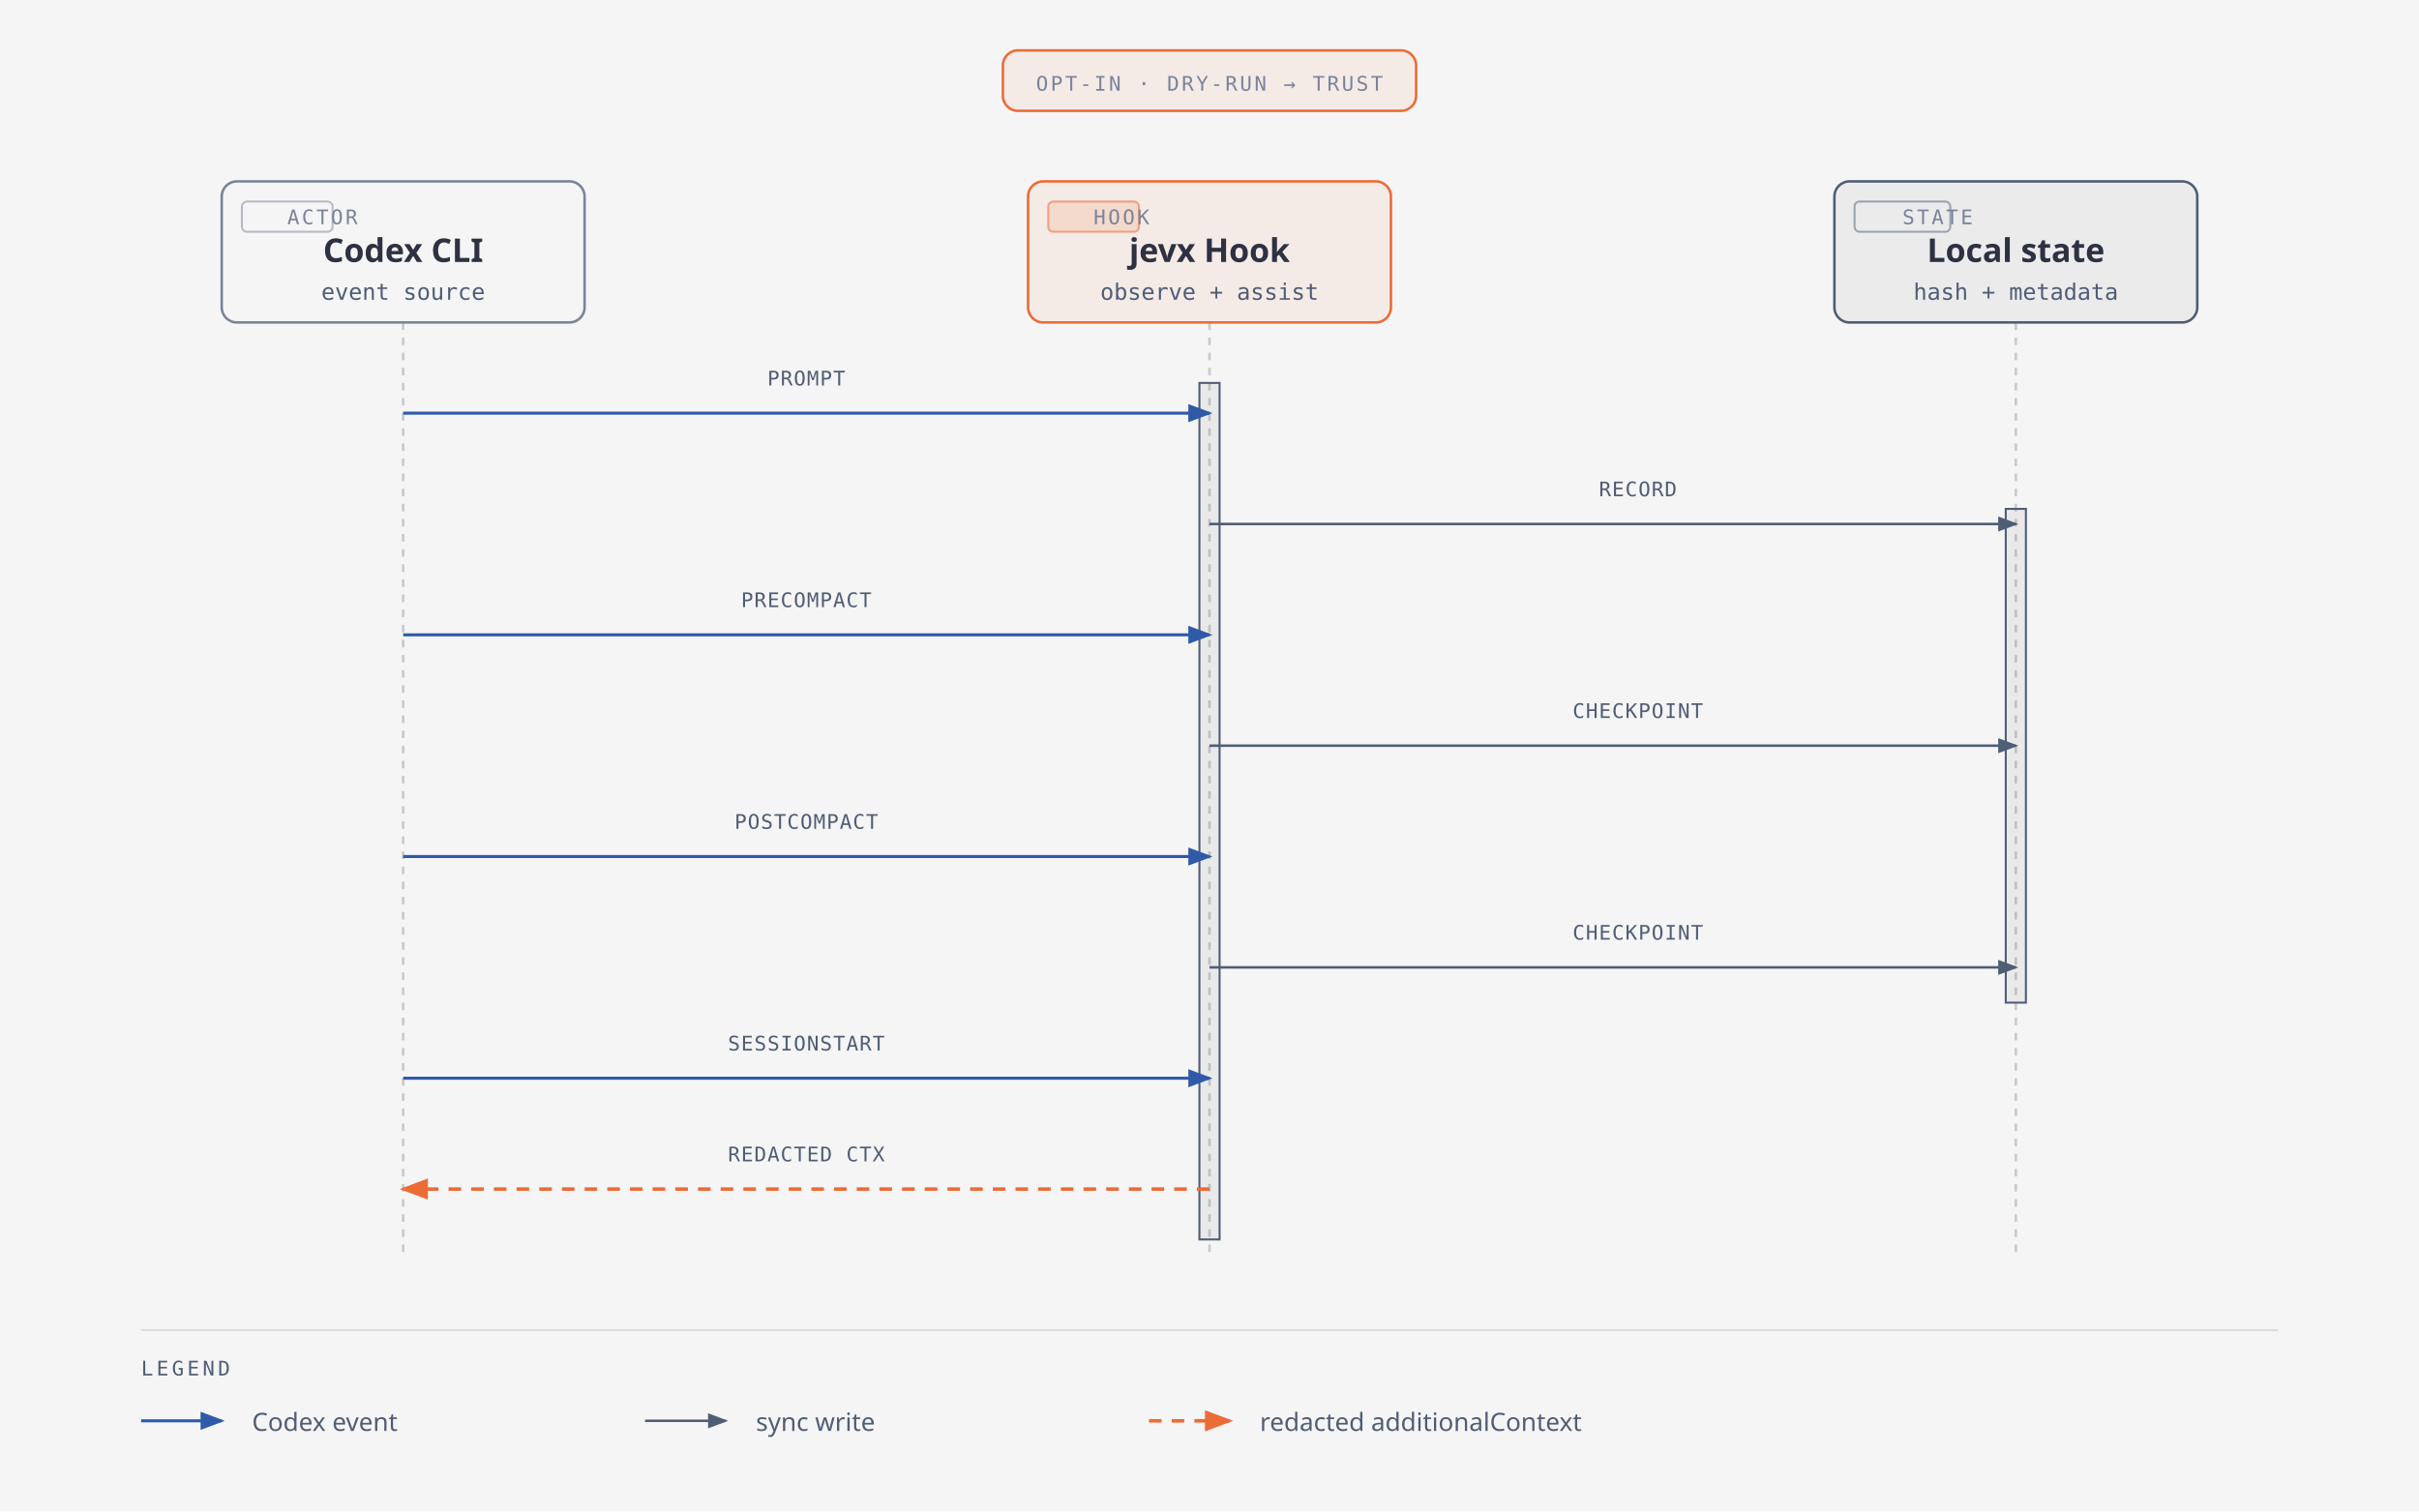
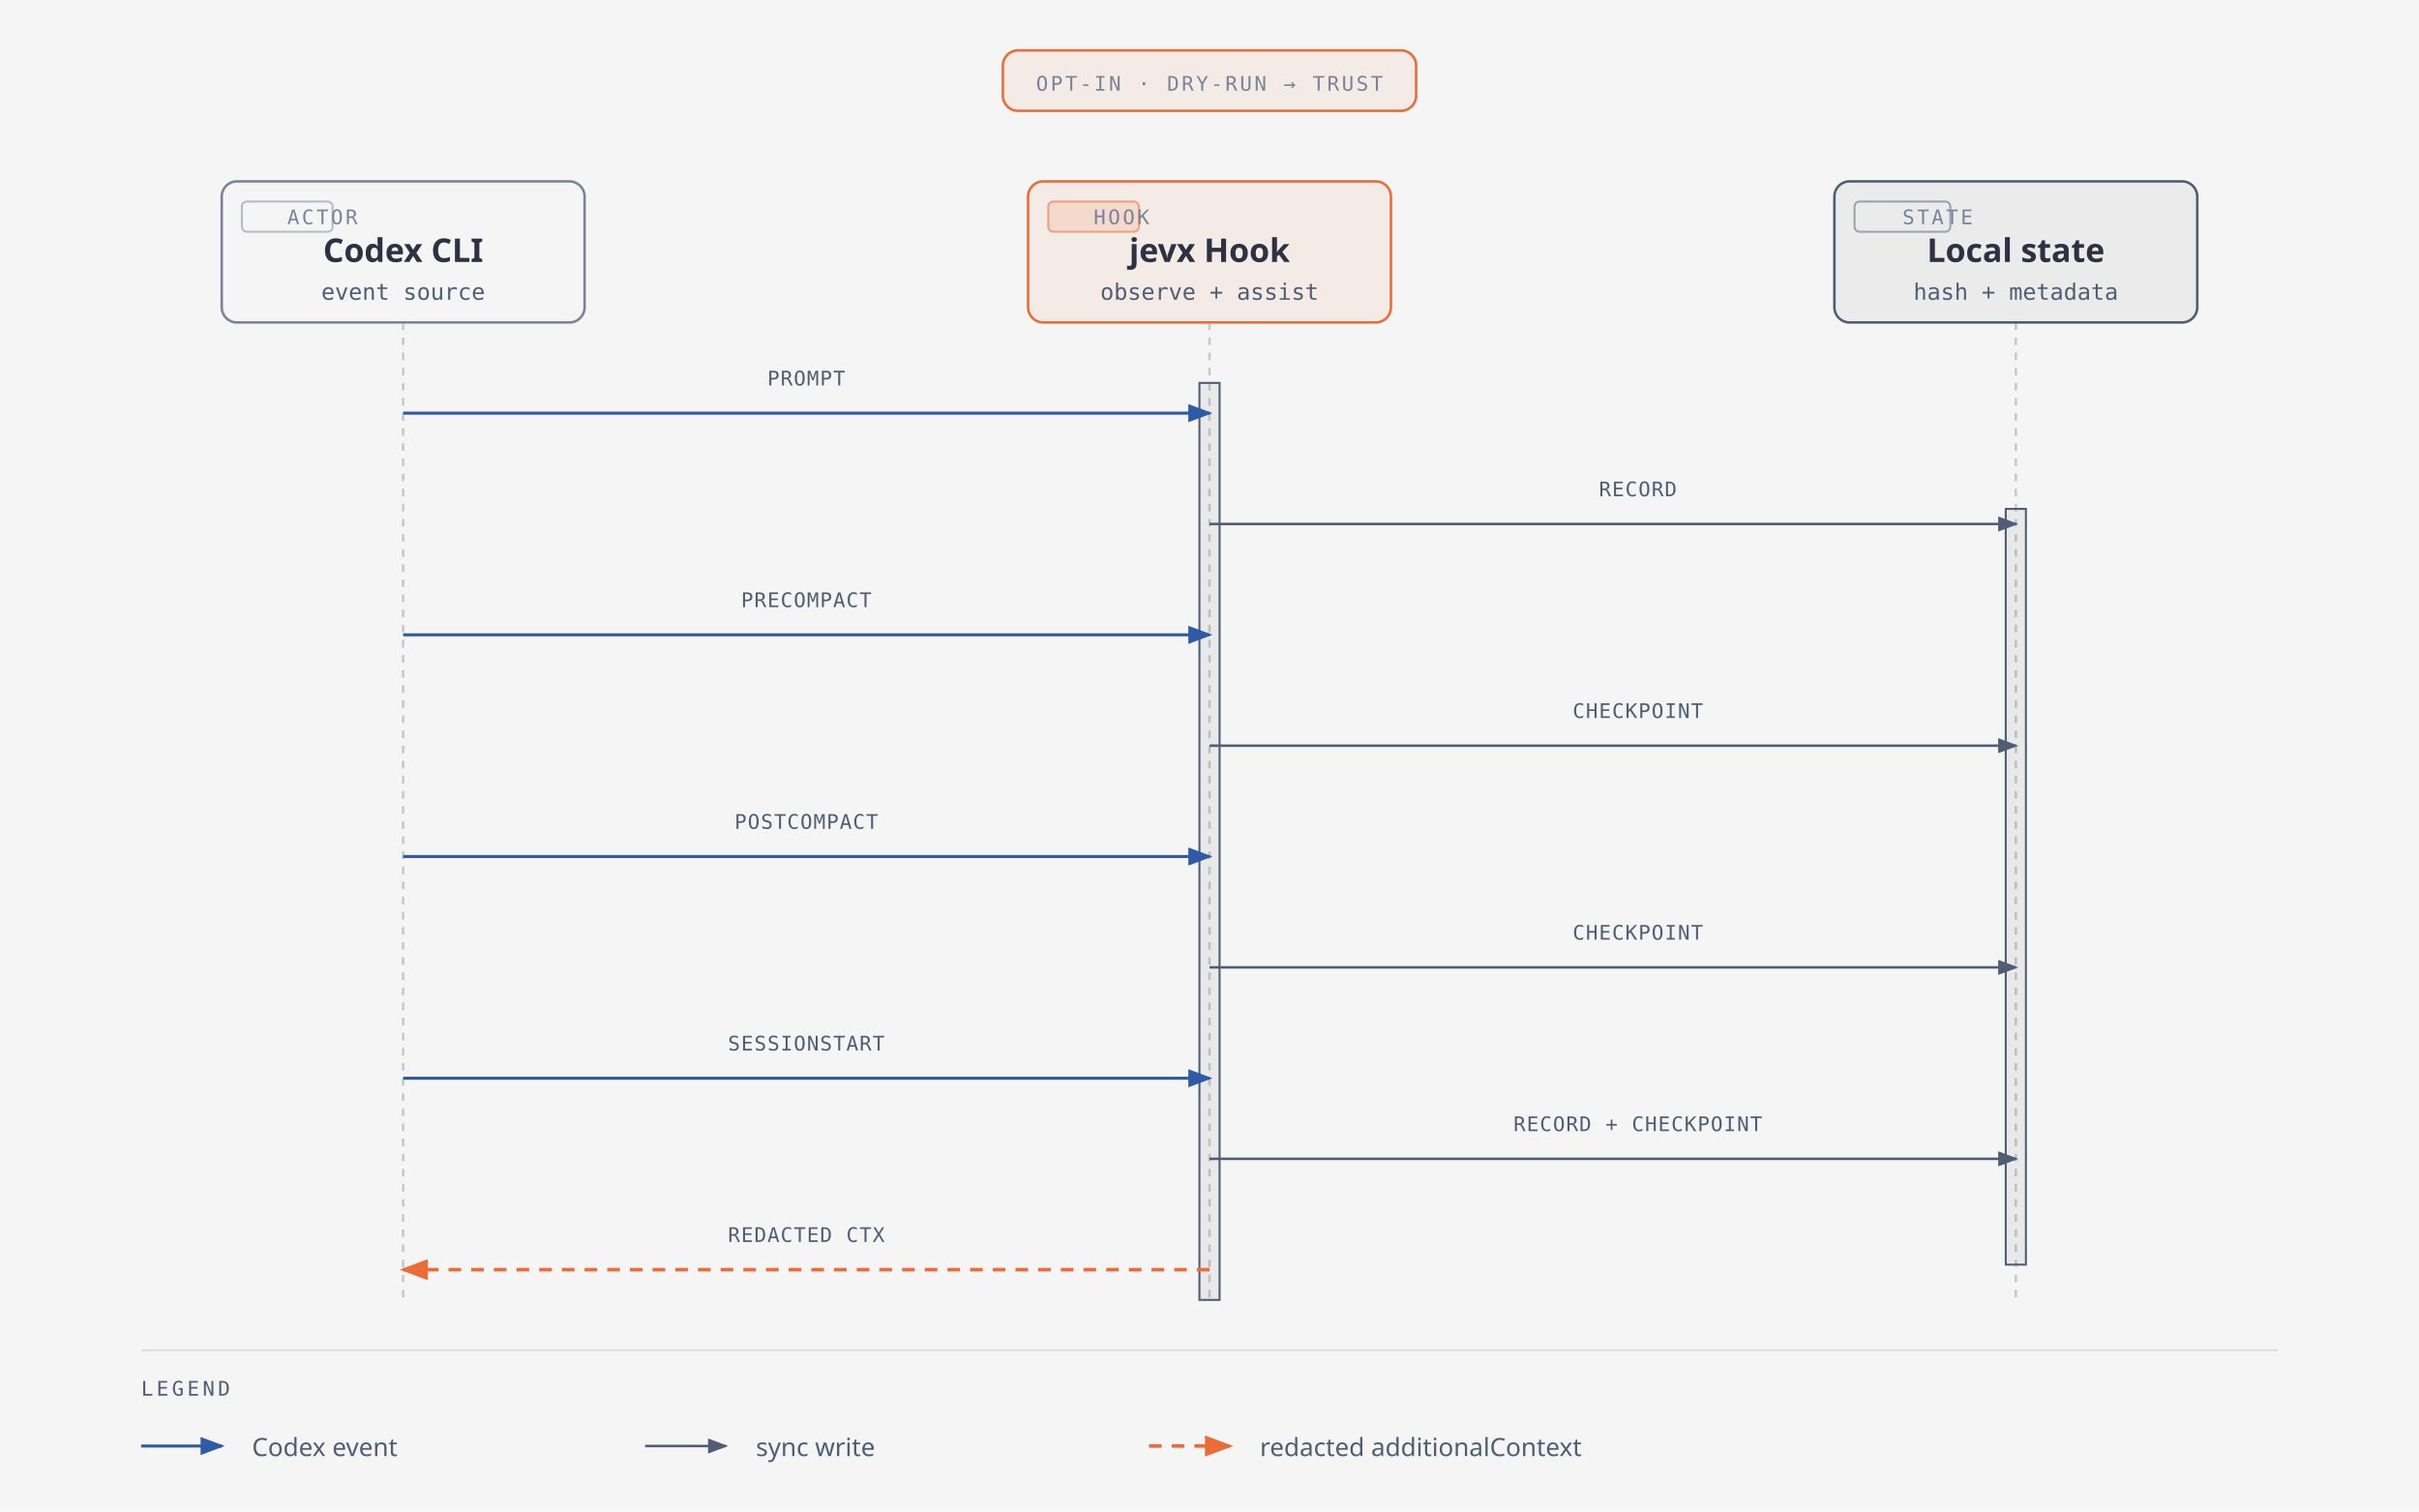
<svg xmlns="http://www.w3.org/2000/svg" viewBox="0 0 960 600" role="img" aria-labelledby="jevx-hooks-title jevx-hooks-desc">
  <defs>
    <style>
          .actor-title { fill: #2d3142; font: 600 13px 'Geist', 'Hiragino Sans', 'Yu Gothic', sans-serif; text-anchor: middle; }
          .actor-sub { fill: #4f5d75; font: 400 9px 'Geist Mono', ui-monospace, monospace; text-anchor: middle; }
          .tag { fill: #7a8399; font: 500 8px 'Geist Mono', ui-monospace, monospace; letter-spacing: .12em; }
          .message { fill: #4f5d75; font: 400 8px 'Geist Mono', ui-monospace, monospace; letter-spacing: .05em; text-anchor: middle; }
          .legend { fill: #4f5d75; font: 400 10px 'Geist', 'Hiragino Sans', 'Yu Gothic', sans-serif; }
          .legend-key { fill: #4f5d75; font: 500 8px 'Geist Mono', ui-monospace, monospace; letter-spacing: .16em; }
        </style>
    <marker id="jevx-hooks-call" markerWidth="8" markerHeight="6" refX="7" refY="3" orient="auto">
      <path d="M0 0 L8 3 L0 6 Z" fill="#2e5aa8" />
    </marker>
    <marker id="jevx-hooks-write" markerWidth="8" markerHeight="6" refX="7" refY="3" orient="auto">
      <path d="M0 0 L8 3 L0 6 Z" fill="#4f5d75" />
    </marker>
    <marker id="jevx-hooks-accent" markerWidth="8" markerHeight="6" refX="7" refY="3" orient="auto">
      <path d="M0 0 L8 3 L0 6 Z" fill="#eb6c36" />
    </marker>
  </defs>
  <rect width="960" height="600" fill="#f5f5f5" />
  <rect x="398" y="20" width="164" height="24" rx="6" fill="#eb6c36" fill-opacity="0.08" stroke="#eb6c36" stroke-width="1" />
  <text x="480" y="36" fill="#eb6c36" class="tag" text-anchor="middle">OPT-IN · DRY-RUN → TRUST</text>
-   <line x1="160" y1="128" x2="160" y2="500" stroke="#2d3142" stroke-opacity="0.22" stroke-width="1" stroke-dasharray="3,3" />
-   <line x1="480" y1="128" x2="480" y2="500" stroke="#2d3142" stroke-opacity="0.22" stroke-width="1" stroke-dasharray="3,3" />
-   <line x1="800" y1="128" x2="800" y2="500" stroke="#2d3142" stroke-opacity="0.22" stroke-width="1" stroke-dasharray="3,3" />
-   <rect x="476" y="152" width="8" height="340" fill="#2d3142" fill-opacity="0.06" stroke="#4f5d75" stroke-width="0.8" />
-   <rect x="796" y="202" width="8" height="196" fill="#2d3142" fill-opacity="0.06" stroke="#4f5d75" stroke-width="0.8" />
+   <line x1="160" y1="128" x2="160" y2="516" stroke="#2d3142" stroke-opacity="0.22" stroke-width="1" stroke-dasharray="3,3" />
+   <line x1="480" y1="128" x2="480" y2="516" stroke="#2d3142" stroke-opacity="0.22" stroke-width="1" stroke-dasharray="3,3" />
+   <line x1="800" y1="128" x2="800" y2="516" stroke="#2d3142" stroke-opacity="0.22" stroke-width="1" stroke-dasharray="3,3" />
+   <rect x="476" y="152" width="8" height="364" fill="#2d3142" fill-opacity="0.06" stroke="#4f5d75" stroke-width="0.8" />
+   <rect x="796" y="202" width="8" height="300" fill="#2d3142" fill-opacity="0.06" stroke="#4f5d75" stroke-width="0.8" />
  <line x1="160" y1="164" x2="480" y2="164" stroke="#2e5aa8" stroke-width="1.2" marker-end="url(#jevx-hooks-call)" />
  <line x1="480" y1="208" x2="800" y2="208" stroke="#4f5d75" stroke-width="1" marker-end="url(#jevx-hooks-write)" />
  <line x1="160" y1="252" x2="480" y2="252" stroke="#2e5aa8" stroke-width="1.2" marker-end="url(#jevx-hooks-call)" />
  <line x1="480" y1="296" x2="800" y2="296" stroke="#4f5d75" stroke-width="1" marker-end="url(#jevx-hooks-write)" />
  <line x1="160" y1="340" x2="480" y2="340" stroke="#2e5aa8" stroke-width="1.2" marker-end="url(#jevx-hooks-call)" />
  <line x1="480" y1="384" x2="800" y2="384" stroke="#4f5d75" stroke-width="1" marker-end="url(#jevx-hooks-write)" />
  <line x1="160" y1="428" x2="480" y2="428" stroke="#2e5aa8" stroke-width="1.2" marker-end="url(#jevx-hooks-call)" />
-   <line x1="480" y1="472" x2="160" y2="472" stroke="#eb6c36" stroke-width="1.4" stroke-dasharray="5,4" marker-end="url(#jevx-hooks-accent)" />
+   <line x1="480" y1="460" x2="800" y2="460" stroke="#4f5d75" stroke-width="1" marker-end="url(#jevx-hooks-write)" />
+   <line x1="480" y1="504" x2="160" y2="504" stroke="#eb6c36" stroke-width="1.4" stroke-dasharray="5,4" marker-end="url(#jevx-hooks-accent)" />
  <rect x="294" y="144" width="52" height="12" rx="2" fill="#f5f5f5" />
  <text x="320" y="153" class="message">PROMPT</text>
  <rect x="614" y="188" width="72" height="12" rx="2" fill="#f5f5f5" />
  <text x="650" y="197" class="message">RECORD</text>
  <rect x="288" y="232" width="64" height="12" rx="2" fill="#f5f5f5" />
  <text x="320" y="241" class="message">PRECOMPACT</text>
  <rect x="612" y="276" width="76" height="12" rx="2" fill="#f5f5f5" />
  <text x="650" y="285" class="message">CHECKPOINT</text>
  <rect x="288" y="320" width="64" height="12" rx="2" fill="#f5f5f5" />
  <text x="320" y="329" class="message">POSTCOMPACT</text>
  <rect x="612" y="364" width="76" height="12" rx="2" fill="#f5f5f5" />
  <text x="650" y="373" class="message">CHECKPOINT</text>
  <rect x="292" y="408" width="56" height="12" rx="2" fill="#f5f5f5" />
  <text x="320" y="417" class="message">SESSIONSTART</text>
-   <rect x="284" y="452" width="72" height="12" rx="2" fill="#f5f5f5" />
-   <text x="320" y="461" fill="#eb6c36" class="message">REDACTED CTX</text>
+   <rect x="584" y="440" width="132" height="12" rx="2" fill="#f5f5f5" />
+   <text x="650" y="449" class="message">RECORD + CHECKPOINT</text>
+   <rect x="284" y="484" width="72" height="12" rx="2" fill="#f5f5f5" />
+   <text x="320" y="493" fill="#eb6c36" class="message">REDACTED CTX</text>
  <rect x="88" y="72" width="144" height="56" rx="6" fill="#f5f5f5" stroke="#7a8399" stroke-width="1" />
  <rect x="96" y="80" width="36" height="12" rx="2" fill="none" stroke="#7a8399" stroke-opacity="0.50" stroke-width="0.8" />
  <text x="114" y="89" class="tag">ACTOR</text>
  <text x="160" y="104" class="actor-title">Codex CLI</text>
  <text x="160" y="119" class="actor-sub">event source</text>
  <rect x="408" y="72" width="144" height="56" rx="6" fill="#eb6c36" fill-opacity="0.08" stroke="#eb6c36" stroke-width="1" />
  <rect x="416" y="80" width="36" height="12" rx="2" fill="#eb6c36" fill-opacity="0.14" stroke="#eb6c36" stroke-opacity="0.55" stroke-width="0.8" />
  <text x="434" y="89" fill="#eb6c36" class="tag">HOOK</text>
  <text x="480" y="104" class="actor-title">jevx Hook</text>
  <text x="480" y="119" class="actor-sub">observe + assist</text>
  <rect x="728" y="72" width="144" height="56" rx="6" fill="#2d3142" fill-opacity="0.05" stroke="#4f5d75" stroke-width="1" />
  <rect x="736" y="80" width="38" height="12" rx="2" fill="none" stroke="#4f5d75" stroke-opacity="0.50" stroke-width="0.8" />
  <text x="755" y="89" class="tag">STATE</text>
  <text x="800" y="104" class="actor-title">Local state</text>
  <text x="800" y="119" class="actor-sub">hash + metadata</text>
-   <line x1="56" y1="528" x2="904" y2="528" stroke="#2d3142" stroke-opacity="0.12" stroke-width="0.8" />
-   <text x="56" y="546" class="legend-key">LEGEND</text>
-   <line x1="56" y1="564" x2="88" y2="564" stroke="#2e5aa8" stroke-width="1.2" marker-end="url(#jevx-hooks-call)" />
-   <text x="100" y="568" class="legend">Codex event</text>
-   <line x1="256" y1="564" x2="288" y2="564" stroke="#4f5d75" stroke-width="1" marker-end="url(#jevx-hooks-write)" />
-   <text x="300" y="568" class="legend">sync write</text>
-   <line x1="456" y1="564" x2="488" y2="564" stroke="#eb6c36" stroke-width="1.4" stroke-dasharray="5,4" marker-end="url(#jevx-hooks-accent)" />
-   <text x="500" y="568" class="legend">redacted additionalContext</text>
+   <line x1="56" y1="536" x2="904" y2="536" stroke="#2d3142" stroke-opacity="0.12" stroke-width="0.8" />
+   <text x="56" y="554" class="legend-key">LEGEND</text>
+   <line x1="56" y1="574" x2="88" y2="574" stroke="#2e5aa8" stroke-width="1.2" marker-end="url(#jevx-hooks-call)" />
+   <text x="100" y="578" class="legend">Codex event</text>
+   <line x1="256" y1="574" x2="288" y2="574" stroke="#4f5d75" stroke-width="1" marker-end="url(#jevx-hooks-write)" />
+   <text x="300" y="578" class="legend">sync write</text>
+   <line x1="456" y1="574" x2="488" y2="574" stroke="#eb6c36" stroke-width="1.4" stroke-dasharray="5,4" marker-end="url(#jevx-hooks-accent)" />
+   <text x="500" y="578" class="legend">redacted additionalContext</text>
</svg>
